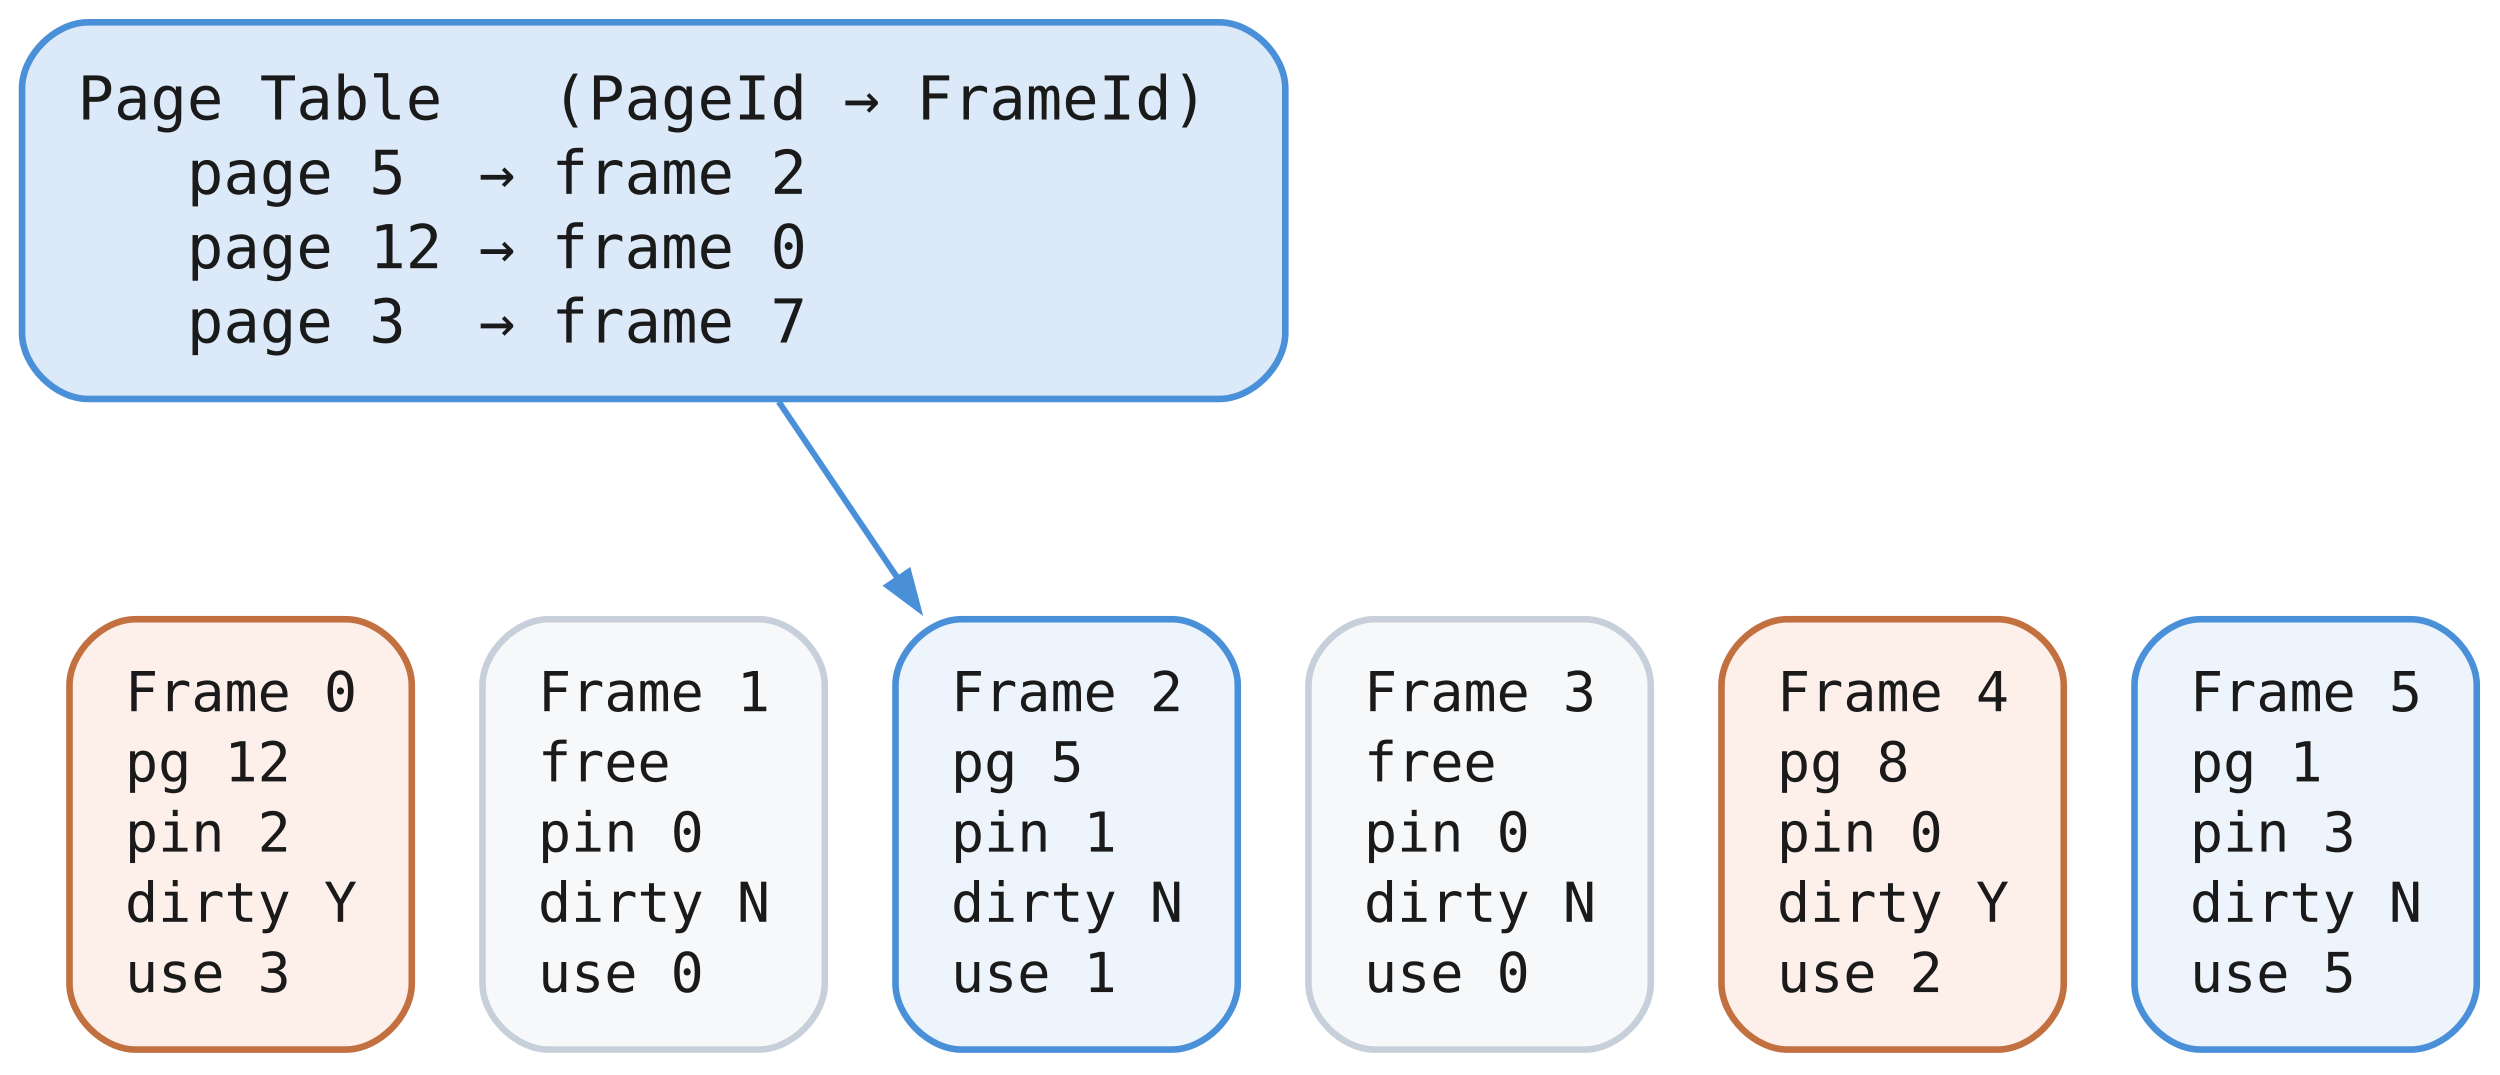
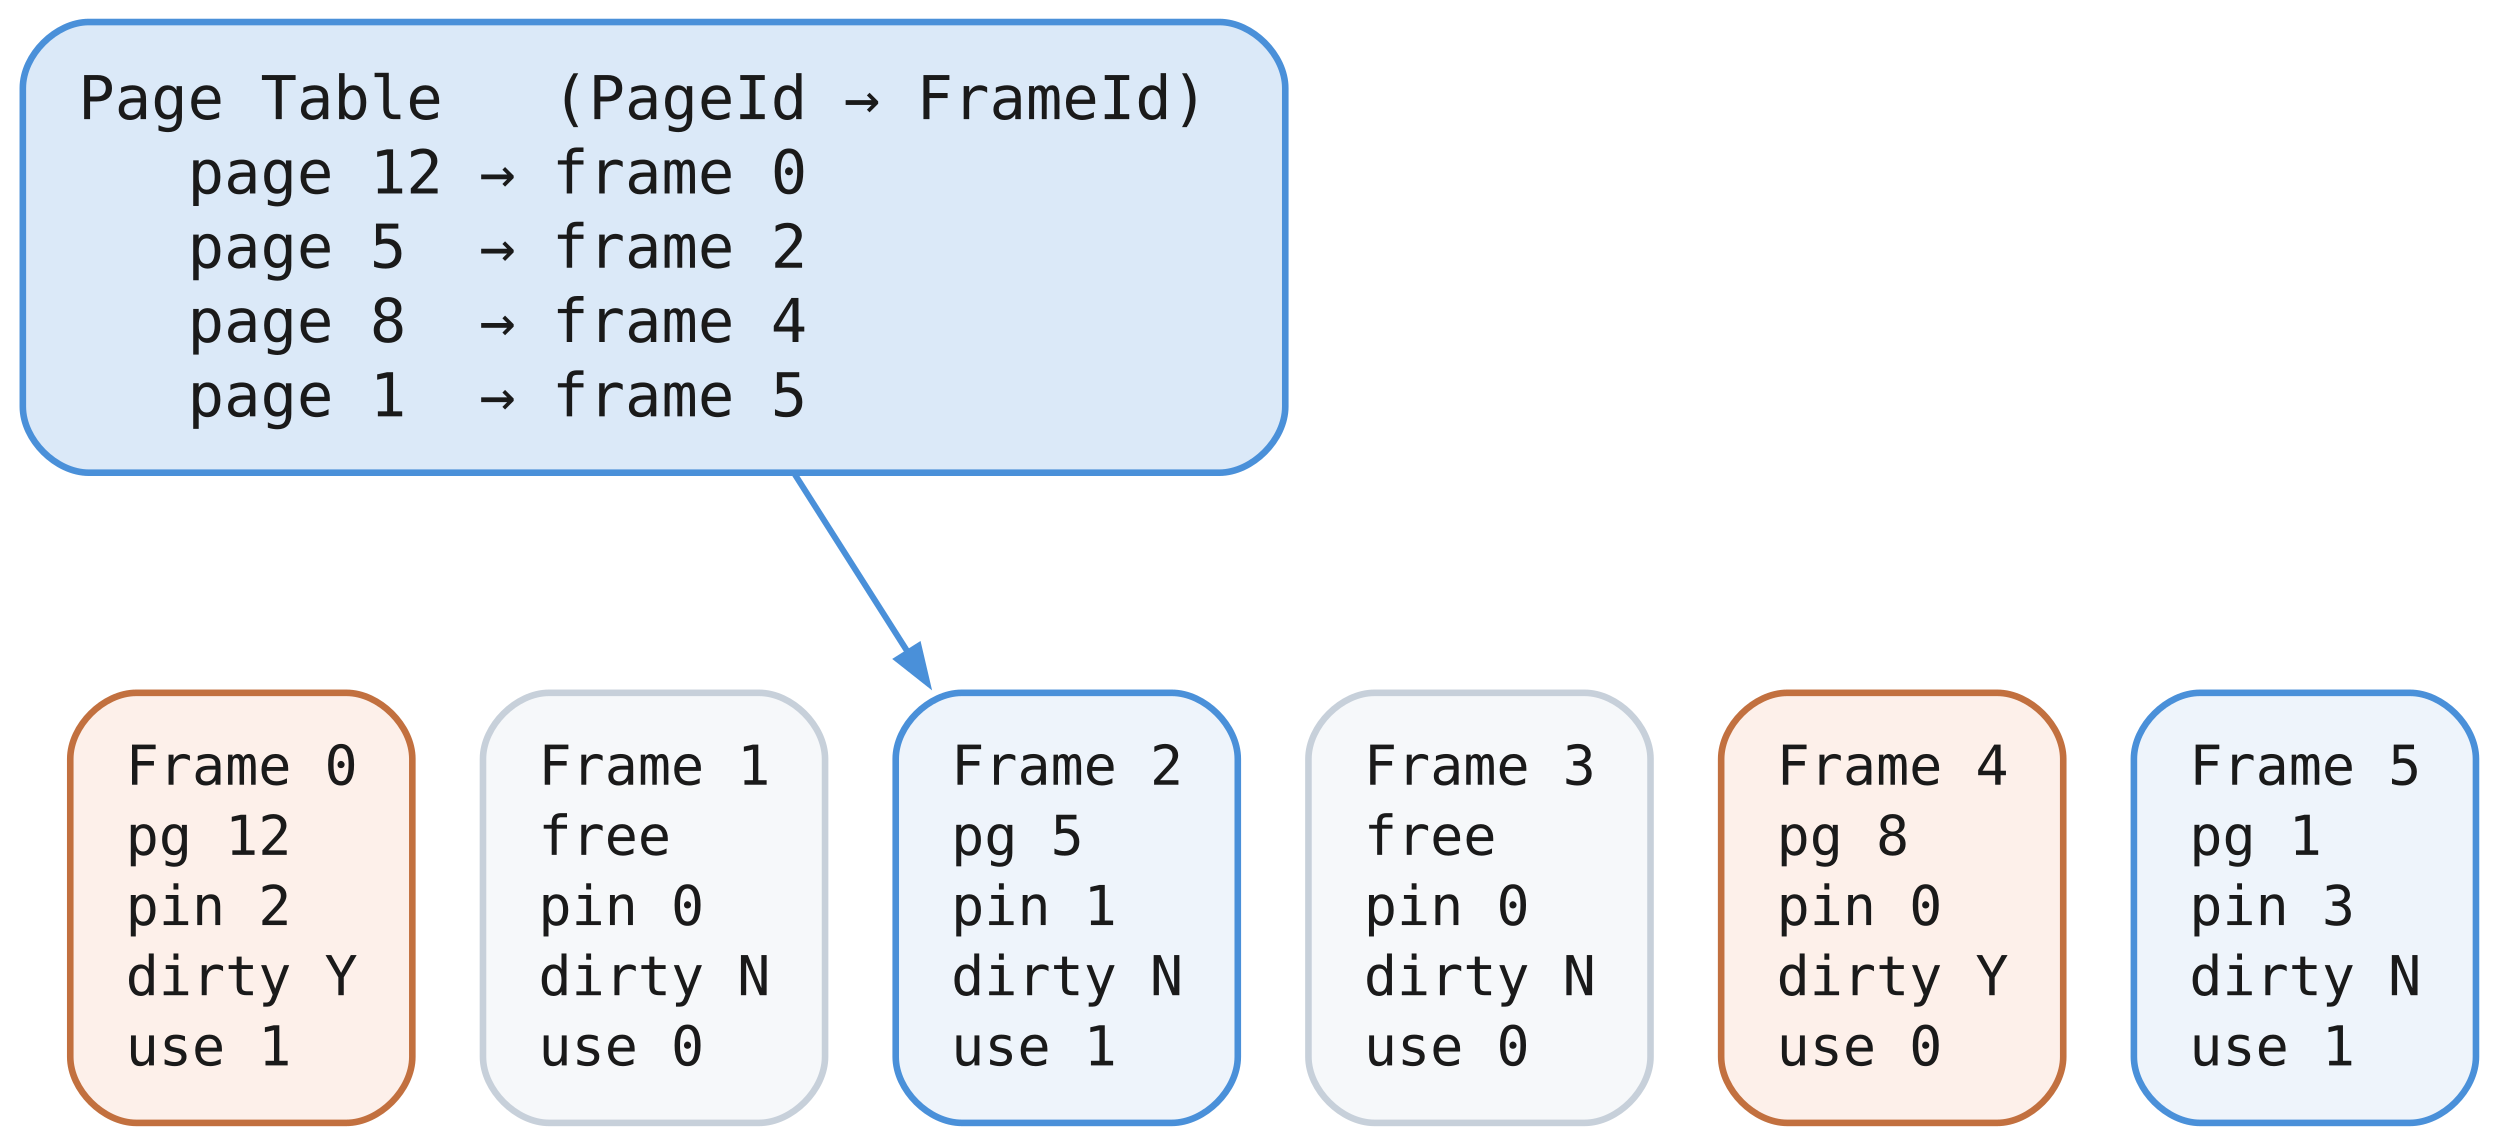
- <svg xmlns="http://www.w3.org/2000/svg" width="605" height="260" viewBox="0.00 0.00 454.00 195.00">
-   <g id="graph0" class="graph" transform="scale(1 1) rotate(0) translate(4 190.55)">
+ <svg xmlns="http://www.w3.org/2000/svg" width="605" height="277" viewBox="0.00 0.00 454.00 208.00">
+   <g id="graph0" class="graph" transform="scale(1 1) rotate(0) translate(4 204.05)">
    <g id="node1" class="node">
-       <path fill="#dbe9f8" stroke="#4a90d9" stroke-width="1.2" d="M217.41,-186.55C217.41,-186.55 12,-186.55 12,-186.55 6,-186.55 0,-180.55 0,-174.55 0,-174.55 0,-130.15 0,-130.15 0,-124.15 6,-118.15 12,-118.15 12,-118.15 217.41,-118.15 217.41,-118.15 223.41,-118.15 229.41,-124.15 229.41,-130.15 229.41,-130.15 229.41,-174.55 229.41,-174.55 229.41,-180.55 223.41,-186.55 217.41,-186.55" />
-       <text xml:space="preserve" text-anchor="start" x="10.08" y="-168.9" font-family="Menlo,Consolas,monospace" font-size="11.00" fill="#1a1a1a">Page Table   (PageId → FrameId)</text>
+       <path fill="#dbe9f8" stroke="#4a90d9" stroke-width="1.2" d="M217.41,-200.05C217.41,-200.05 12,-200.05 12,-200.05 6,-200.05 0,-194.05 0,-188.05 0,-188.05 0,-130.15 0,-130.15 0,-124.15 6,-118.15 12,-118.15 12,-118.15 217.41,-118.15 217.41,-118.15 223.41,-118.15 229.41,-124.15 229.41,-130.15 229.41,-130.15 229.41,-188.05 229.41,-188.05 229.41,-194.05 223.41,-200.05 217.41,-200.05" />
+       <text xml:space="preserve" text-anchor="start" x="10.08" y="-182.4" font-family="Menlo,Consolas,monospace" font-size="11.00" fill="#1a1a1a">Page Table   (PageId → FrameId)</text>
+       <text xml:space="preserve" text-anchor="start" x="10.08" y="-168.9" font-family="Menlo,Consolas,monospace" font-size="11.00" fill="#1a1a1a">   page 12 → frame 0</text>
      <text xml:space="preserve" text-anchor="start" x="10.08" y="-155.4" font-family="Menlo,Consolas,monospace" font-size="11.00" fill="#1a1a1a">   page 5  → frame 2</text>
-       <text xml:space="preserve" text-anchor="start" x="10.08" y="-141.9" font-family="Menlo,Consolas,monospace" font-size="11.00" fill="#1a1a1a">   page 12 → frame 0</text>
-       <text xml:space="preserve" text-anchor="start" x="10.08" y="-128.4" font-family="Menlo,Consolas,monospace" font-size="11.00" fill="#1a1a1a">   page 3  → frame 7</text>
+       <text xml:space="preserve" text-anchor="start" x="10.08" y="-141.9" font-family="Menlo,Consolas,monospace" font-size="11.00" fill="#1a1a1a">   page 8  → frame 4</text>
+       <text xml:space="preserve" text-anchor="start" x="10.08" y="-128.4" font-family="Menlo,Consolas,monospace" font-size="11.00" fill="#1a1a1a">   page 1  → frame 5</text>
    </g>
    <g id="node2" class="node">
      <path fill="#fdf0ea" stroke="#c2703f" stroke-width="1.2" d="M58.78,-78.15C58.78,-78.15 20.62,-78.15 20.62,-78.15 14.62,-78.15 8.62,-72.15 8.62,-66.15 8.62,-66.15 8.62,-12 8.62,-12 8.62,-6 14.62,0 20.62,0 20.62,0 58.78,0 58.78,0 64.78,0 70.78,-6 70.78,-12 70.78,-12 70.78,-66.15 70.78,-66.15 70.78,-72.15 64.78,-78.15 58.78,-78.15" />
      <text xml:space="preserve" text-anchor="start" x="18.7" y="-61.45" font-family="Menlo,Consolas,monospace" font-size="10.00" fill="#1a1a1a">Frame 0</text>
      <text xml:space="preserve" text-anchor="start" x="18.7" y="-48.7" font-family="Menlo,Consolas,monospace" font-size="10.00" fill="#1a1a1a">pg 12</text>
      <text xml:space="preserve" text-anchor="start" x="18.7" y="-35.95" font-family="Menlo,Consolas,monospace" font-size="10.00" fill="#1a1a1a">pin 2</text>
      <text xml:space="preserve" text-anchor="start" x="18.7" y="-23.2" font-family="Menlo,Consolas,monospace" font-size="10.00" fill="#1a1a1a">dirty Y</text>
-       <text xml:space="preserve" text-anchor="start" x="18.7" y="-10.45" font-family="Menlo,Consolas,monospace" font-size="10.00" fill="#1a1a1a">use 3</text>
+       <text xml:space="preserve" text-anchor="start" x="18.7" y="-10.45" font-family="Menlo,Consolas,monospace" font-size="10.00" fill="#1a1a1a">use 1</text>
    </g>
    <g id="node4" class="node">
      <path fill="#eef4fb" stroke="#4a90d9" stroke-width="1.2" d="M208.78,-78.15C208.78,-78.15 170.62,-78.15 170.62,-78.15 164.62,-78.15 158.62,-72.15 158.62,-66.15 158.62,-66.15 158.62,-12 158.62,-12 158.62,-6 164.62,0 170.62,0 170.62,0 208.78,0 208.78,0 214.78,0 220.78,-6 220.78,-12 220.78,-12 220.78,-66.15 220.78,-66.15 220.78,-72.15 214.78,-78.15 208.78,-78.15" />
      <text xml:space="preserve" text-anchor="start" x="168.7" y="-61.45" font-family="Menlo,Consolas,monospace" font-size="10.00" fill="#1a1a1a">Frame 2</text>
      <text xml:space="preserve" text-anchor="start" x="168.7" y="-48.7" font-family="Menlo,Consolas,monospace" font-size="10.00" fill="#1a1a1a">pg 5</text>
      <text xml:space="preserve" text-anchor="start" x="168.7" y="-35.95" font-family="Menlo,Consolas,monospace" font-size="10.00" fill="#1a1a1a">pin 1</text>
      <text xml:space="preserve" text-anchor="start" x="168.7" y="-23.2" font-family="Menlo,Consolas,monospace" font-size="10.00" fill="#1a1a1a">dirty N</text>
      <text xml:space="preserve" text-anchor="start" x="168.7" y="-10.45" font-family="Menlo,Consolas,monospace" font-size="10.00" fill="#1a1a1a">use 1</text>
    </g>
    <g id="edge2" class="edge">
-       <path fill="none" stroke="#4a90d9" stroke-width="1.1" d="M137.41,-117.66C144.27,-107.49 151.91,-96.15 159.18,-85.36" />
-       <polygon fill="#4a90d9" stroke="#4a90d9" stroke-width="1.1" points="160.98,-86.76 162.73,-80.1 157.21,-84.22 160.98,-86.76" />
+       <path fill="none" stroke="#4a90d9" stroke-width="1.1" d="M140.31,-117.81C146.98,-107.31 154.22,-95.91 161.05,-85.18" />
+       <polygon fill="#4a90d9" stroke="#4a90d9" stroke-width="1.1" points="162.77,-86.7 164.34,-79.99 158.93,-84.26 162.77,-86.7" />
    </g>
    <g id="node3" class="node">
      <path fill="#f6f8fa" stroke="#c7d0da" stroke-width="1.2" d="M133.78,-78.15C133.78,-78.15 95.62,-78.15 95.62,-78.15 89.62,-78.15 83.62,-72.15 83.62,-66.15 83.62,-66.15 83.62,-12 83.62,-12 83.62,-6 89.62,0 95.62,0 95.62,0 133.78,0 133.78,0 139.78,0 145.78,-6 145.78,-12 145.78,-12 145.78,-66.15 145.78,-66.15 145.78,-72.15 139.78,-78.15 133.78,-78.15" />
      <text xml:space="preserve" text-anchor="start" x="93.7" y="-61.45" font-family="Menlo,Consolas,monospace" font-size="10.00" fill="#1a1a1a">Frame 1</text>
      <text xml:space="preserve" text-anchor="start" x="93.7" y="-48.7" font-family="Menlo,Consolas,monospace" font-size="10.00" fill="#1a1a1a">free</text>
      <text xml:space="preserve" text-anchor="start" x="93.7" y="-35.95" font-family="Menlo,Consolas,monospace" font-size="10.00" fill="#1a1a1a">pin 0</text>
      <text xml:space="preserve" text-anchor="start" x="93.7" y="-23.2" font-family="Menlo,Consolas,monospace" font-size="10.00" fill="#1a1a1a">dirty N</text>
      <text xml:space="preserve" text-anchor="start" x="93.7" y="-10.45" font-family="Menlo,Consolas,monospace" font-size="10.00" fill="#1a1a1a">use 0</text>
    </g>
    <g id="node5" class="node">
      <path fill="#f6f8fa" stroke="#c7d0da" stroke-width="1.2" d="M283.78,-78.15C283.78,-78.15 245.62,-78.15 245.62,-78.15 239.62,-78.15 233.62,-72.15 233.62,-66.15 233.62,-66.15 233.62,-12 233.62,-12 233.62,-6 239.62,0 245.62,0 245.62,0 283.78,0 283.78,0 289.78,0 295.78,-6 295.78,-12 295.78,-12 295.78,-66.15 295.78,-66.15 295.78,-72.15 289.78,-78.15 283.78,-78.15" />
      <text xml:space="preserve" text-anchor="start" x="243.7" y="-61.45" font-family="Menlo,Consolas,monospace" font-size="10.00" fill="#1a1a1a">Frame 3</text>
      <text xml:space="preserve" text-anchor="start" x="243.7" y="-48.7" font-family="Menlo,Consolas,monospace" font-size="10.00" fill="#1a1a1a">free</text>
      <text xml:space="preserve" text-anchor="start" x="243.7" y="-35.95" font-family="Menlo,Consolas,monospace" font-size="10.00" fill="#1a1a1a">pin 0</text>
      <text xml:space="preserve" text-anchor="start" x="243.7" y="-23.2" font-family="Menlo,Consolas,monospace" font-size="10.00" fill="#1a1a1a">dirty N</text>
      <text xml:space="preserve" text-anchor="start" x="243.7" y="-10.45" font-family="Menlo,Consolas,monospace" font-size="10.00" fill="#1a1a1a">use 0</text>
    </g>
    <g id="node6" class="node">
      <path fill="#fdf0ea" stroke="#c2703f" stroke-width="1.2" d="M358.78,-78.15C358.78,-78.15 320.62,-78.15 320.62,-78.15 314.62,-78.15 308.62,-72.15 308.62,-66.15 308.62,-66.15 308.62,-12 308.62,-12 308.62,-6 314.62,0 320.62,0 320.62,0 358.78,0 358.78,0 364.78,0 370.78,-6 370.78,-12 370.78,-12 370.78,-66.15 370.78,-66.15 370.78,-72.15 364.78,-78.15 358.78,-78.15" />
      <text xml:space="preserve" text-anchor="start" x="318.7" y="-61.45" font-family="Menlo,Consolas,monospace" font-size="10.00" fill="#1a1a1a">Frame 4</text>
      <text xml:space="preserve" text-anchor="start" x="318.7" y="-48.7" font-family="Menlo,Consolas,monospace" font-size="10.00" fill="#1a1a1a">pg 8</text>
      <text xml:space="preserve" text-anchor="start" x="318.7" y="-35.95" font-family="Menlo,Consolas,monospace" font-size="10.00" fill="#1a1a1a">pin 0</text>
      <text xml:space="preserve" text-anchor="start" x="318.7" y="-23.2" font-family="Menlo,Consolas,monospace" font-size="10.00" fill="#1a1a1a">dirty Y</text>
-       <text xml:space="preserve" text-anchor="start" x="318.7" y="-10.45" font-family="Menlo,Consolas,monospace" font-size="10.00" fill="#1a1a1a">use 2</text>
+       <text xml:space="preserve" text-anchor="start" x="318.7" y="-10.45" font-family="Menlo,Consolas,monospace" font-size="10.00" fill="#1a1a1a">use 0</text>
    </g>
    <g id="node7" class="node">
      <path fill="#eef4fb" stroke="#4a90d9" stroke-width="1.2" d="M433.78,-78.15C433.78,-78.15 395.62,-78.15 395.62,-78.15 389.62,-78.15 383.62,-72.15 383.62,-66.15 383.62,-66.15 383.62,-12 383.62,-12 383.62,-6 389.62,0 395.62,0 395.62,0 433.78,0 433.78,0 439.78,0 445.78,-6 445.78,-12 445.78,-12 445.78,-66.15 445.78,-66.15 445.78,-72.15 439.78,-78.15 433.78,-78.15" />
      <text xml:space="preserve" text-anchor="start" x="393.7" y="-61.45" font-family="Menlo,Consolas,monospace" font-size="10.00" fill="#1a1a1a">Frame 5</text>
      <text xml:space="preserve" text-anchor="start" x="393.7" y="-48.7" font-family="Menlo,Consolas,monospace" font-size="10.00" fill="#1a1a1a">pg 1</text>
      <text xml:space="preserve" text-anchor="start" x="393.7" y="-35.95" font-family="Menlo,Consolas,monospace" font-size="10.00" fill="#1a1a1a">pin 3</text>
      <text xml:space="preserve" text-anchor="start" x="393.7" y="-23.2" font-family="Menlo,Consolas,monospace" font-size="10.00" fill="#1a1a1a">dirty N</text>
-       <text xml:space="preserve" text-anchor="start" x="393.7" y="-10.45" font-family="Menlo,Consolas,monospace" font-size="10.00" fill="#1a1a1a">use 5</text>
+       <text xml:space="preserve" text-anchor="start" x="393.7" y="-10.45" font-family="Menlo,Consolas,monospace" font-size="10.00" fill="#1a1a1a">use 1</text>
    </g>
  </g>
</svg>
